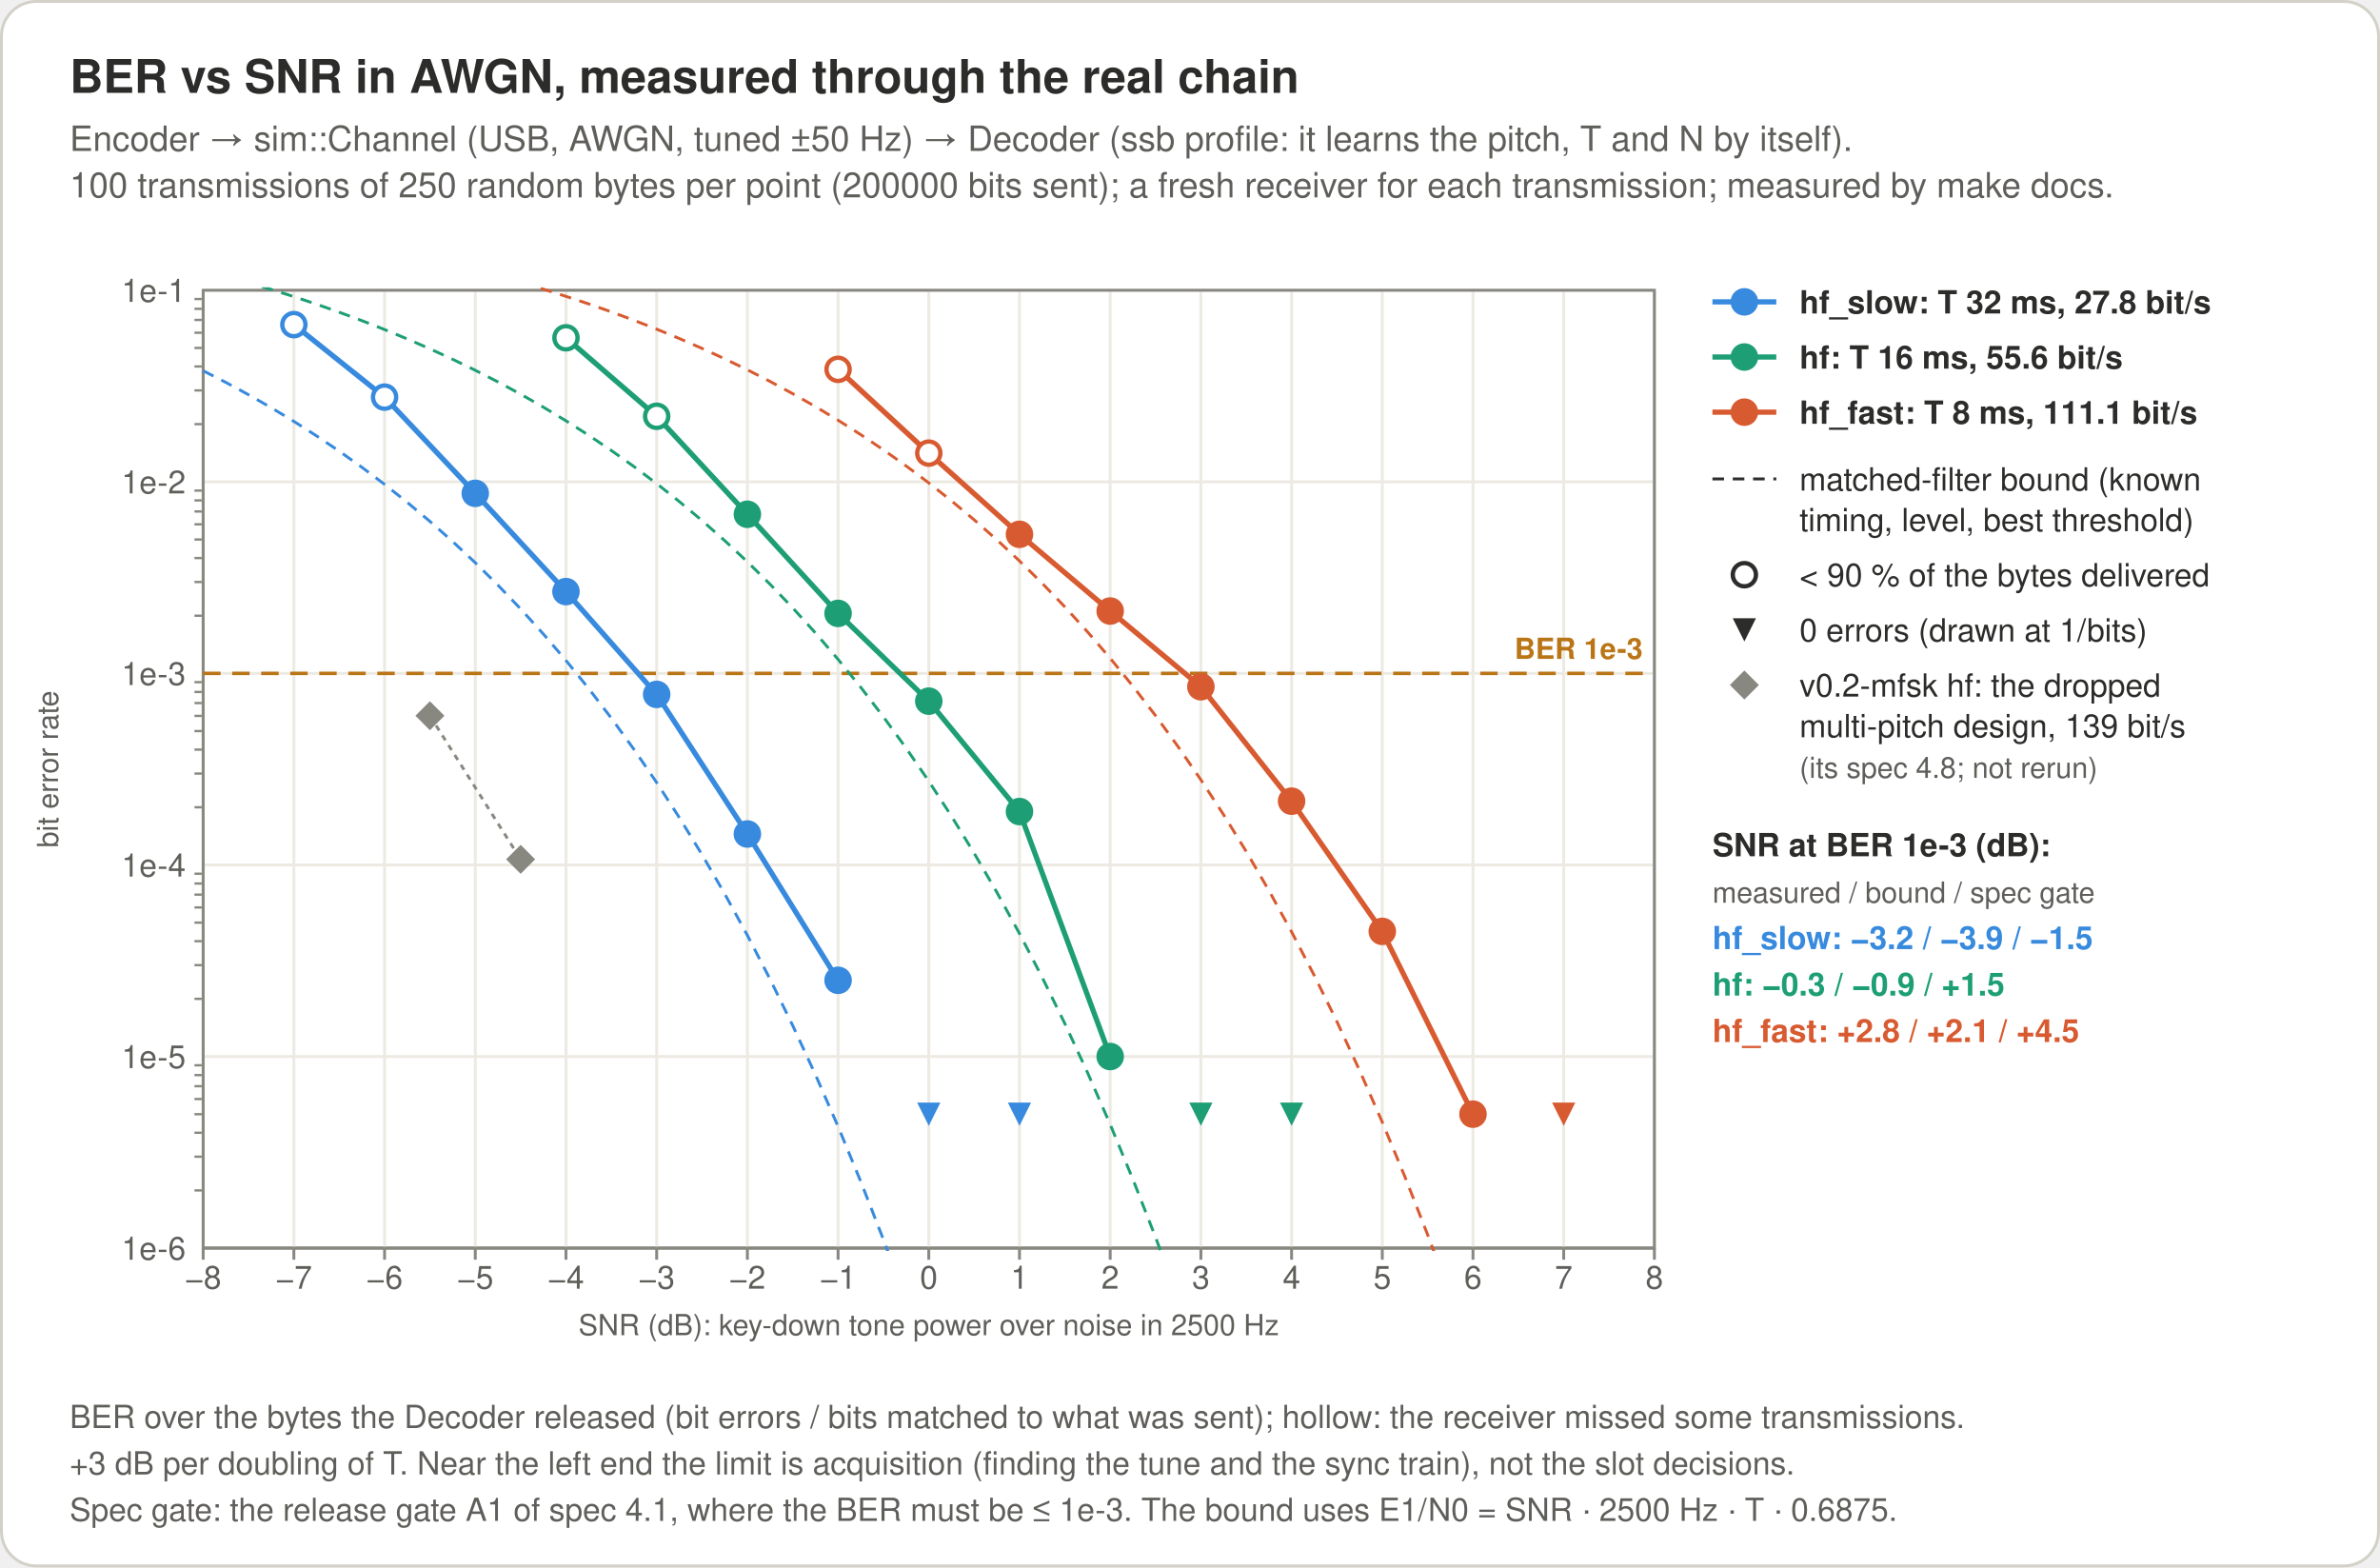
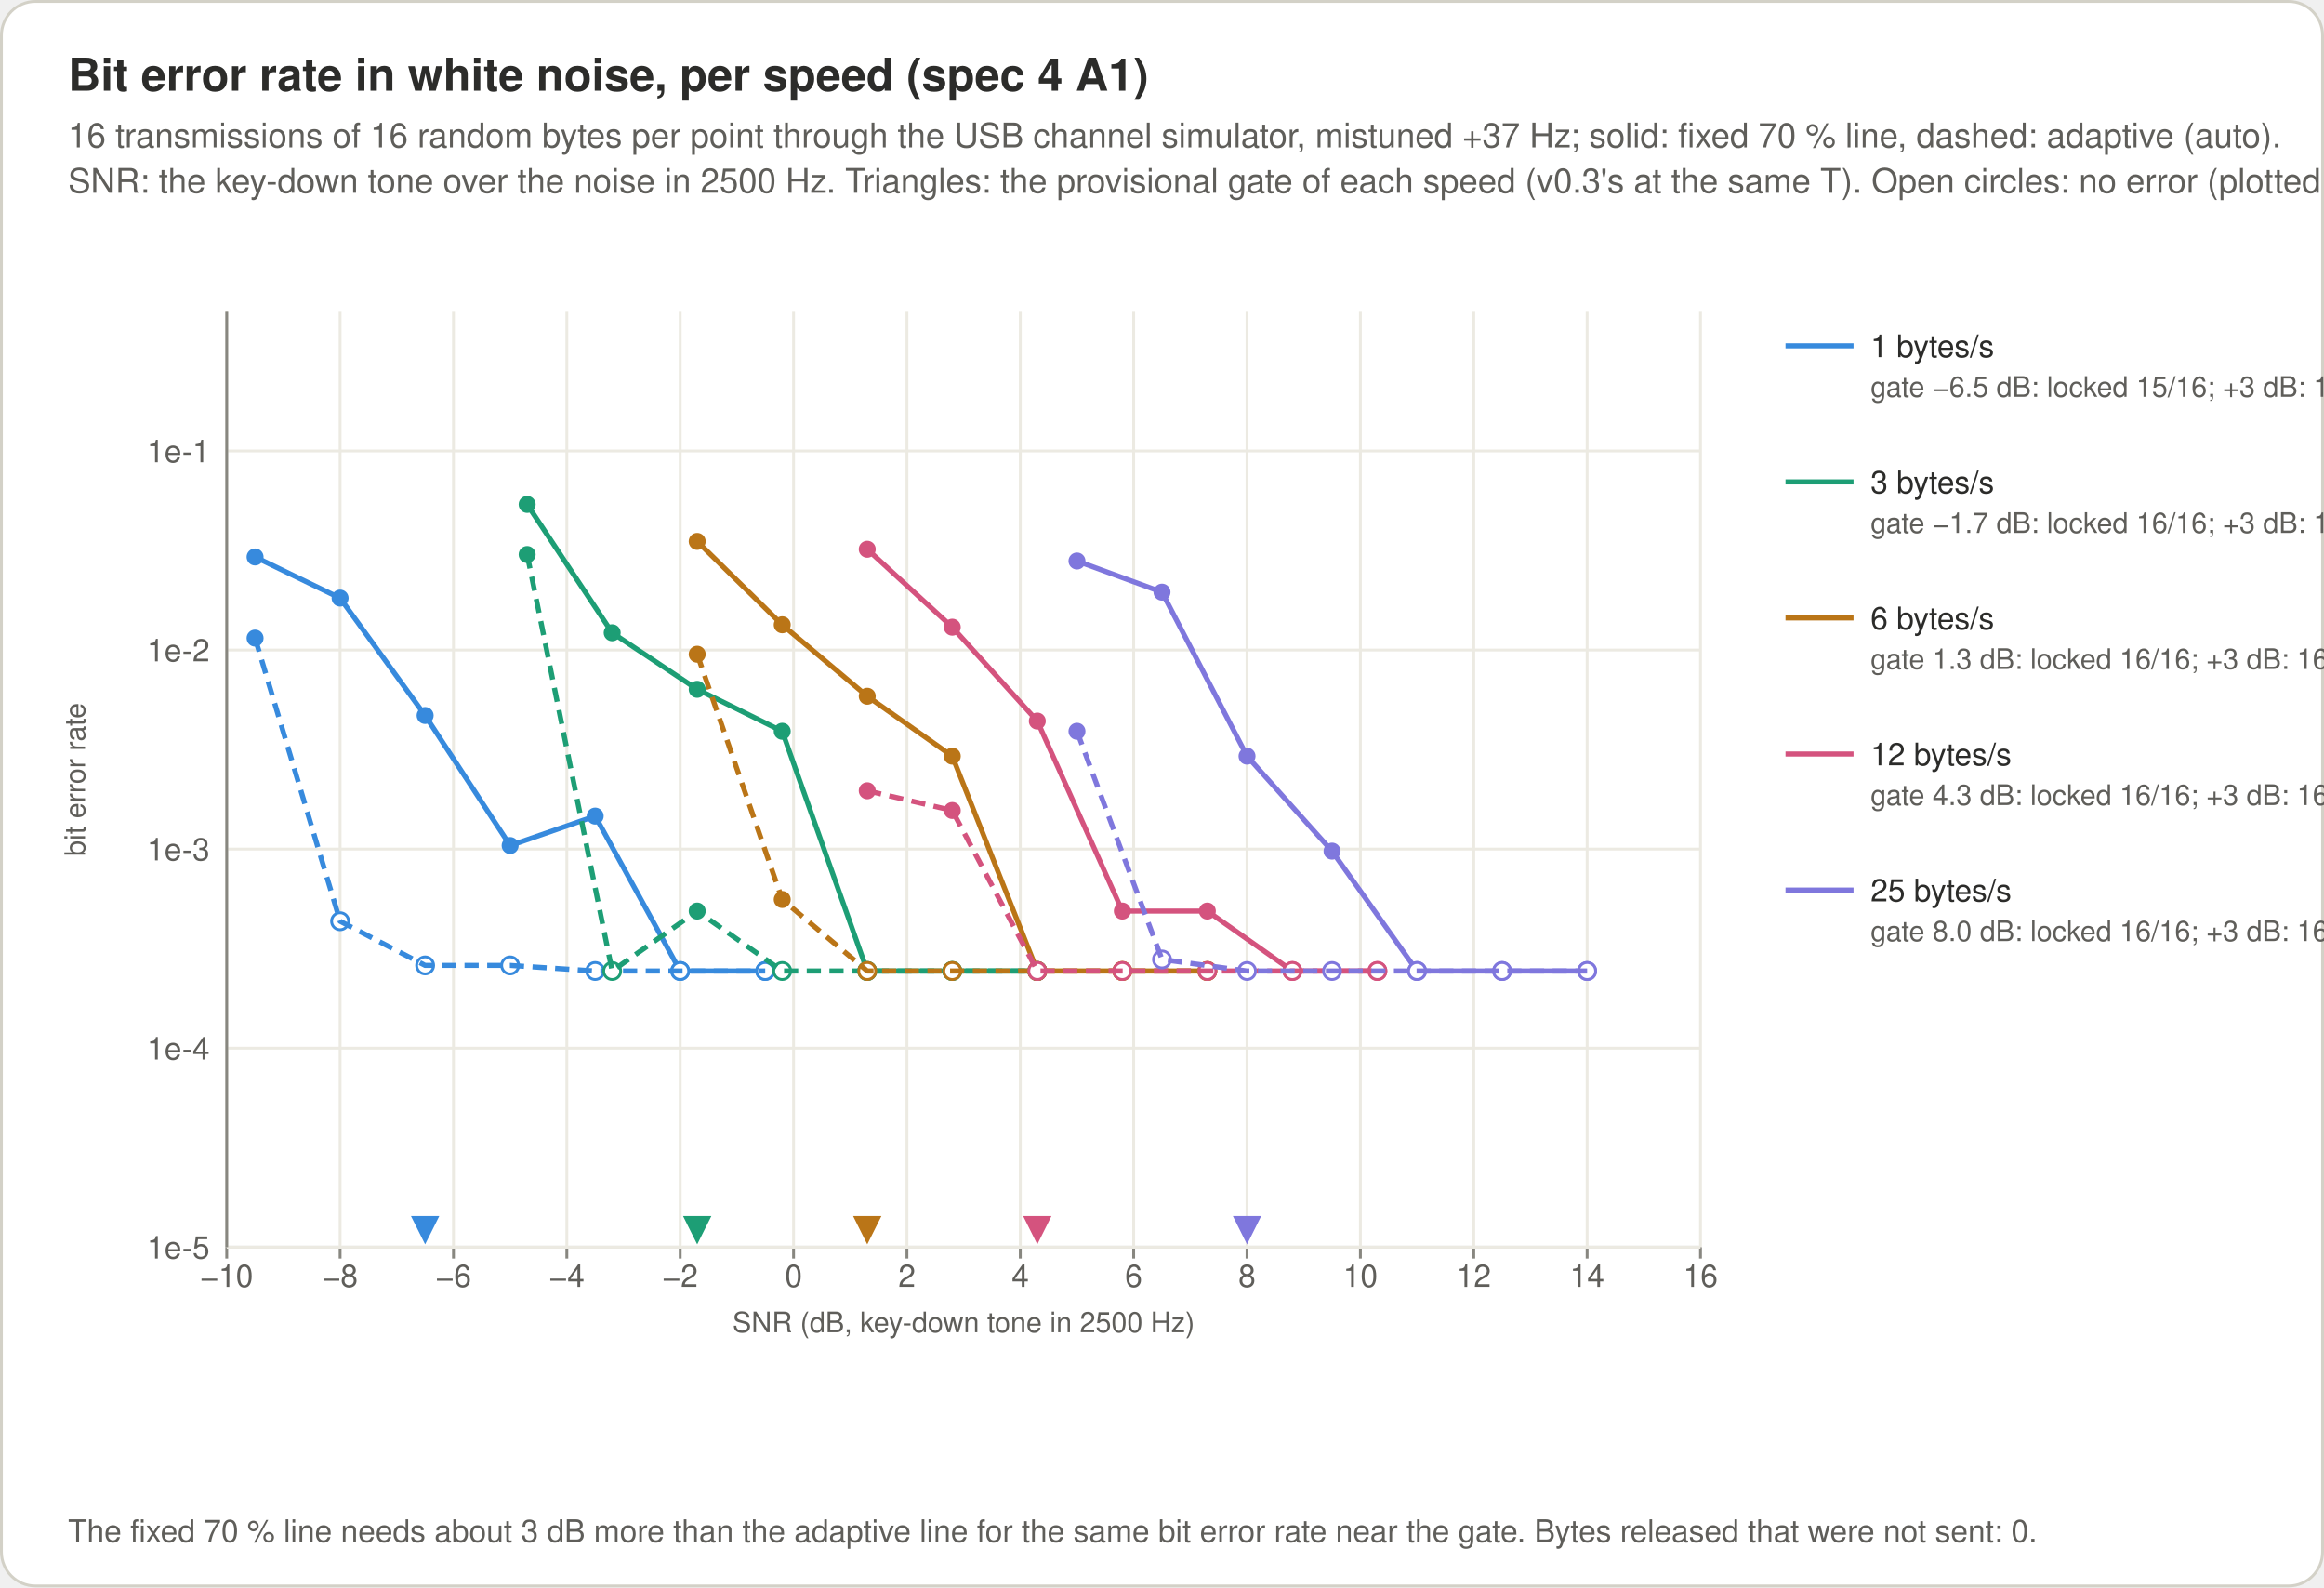
- <svg xmlns="http://www.w3.org/2000/svg" width="820" height="540" viewBox="0 0 820 540" font-family="-apple-system, 'Segoe UI', Helvetica, Arial, sans-serif" role="img">
-   <rect x="0.5" y="0.5" width="819" height="539" rx="12" fill="#FFFFFF" stroke="#D3D1C7" />
-   <text x="24" y="32" font-size="16" fill="#2C2C2A" font-weight="bold">BER vs SNR in AWGN, measured through the real chain</text>
-   <text x="24" y="52" font-size="12" fill="#5F5E5A">Encoder → sim::Channel (USB, AWGN, tuned ±50 Hz) → Decoder (ssb profile: it learns the pitch, T and N by itself).</text>
-   <text x="24" y="68" font-size="12" fill="#5F5E5A">100 transmissions of 250 random bytes per point (200000 bits sent); a fresh receiver for each transmission; measured by make docs.</text>
-   <line x1="70" y1="430" x2="570" y2="430" stroke="#ECEAE2" stroke-width="1" />
-   <text x="64" y="434" font-size="11" fill="#5F5E5A" text-anchor="end">1e-6</text>
-   <line x1="67" y1="410.13" x2="70" y2="410.13" stroke="#888780" stroke-width="0.8" />
-   <line x1="67" y1="398.51" x2="70" y2="398.51" stroke="#888780" stroke-width="0.8" />
-   <line x1="67" y1="390.26" x2="70" y2="390.26" stroke="#888780" stroke-width="0.8" />
-   <line x1="67" y1="383.87" x2="70" y2="383.87" stroke="#888780" stroke-width="0.8" />
-   <line x1="67" y1="378.64" x2="70" y2="378.64" stroke="#888780" stroke-width="0.8" />
-   <line x1="67" y1="374.22" x2="70" y2="374.22" stroke="#888780" stroke-width="0.8" />
-   <line x1="67" y1="370.4" x2="70" y2="370.4" stroke="#888780" stroke-width="0.8" />
-   <line x1="67" y1="367.02" x2="70" y2="367.02" stroke="#888780" stroke-width="0.8" />
-   <line x1="70" y1="364" x2="570" y2="364" stroke="#ECEAE2" stroke-width="1" />
-   <text x="64" y="368" font-size="11" fill="#5F5E5A" text-anchor="end">1e-5</text>
-   <line x1="67" y1="344.13" x2="70" y2="344.13" stroke="#888780" stroke-width="0.8" />
-   <line x1="67" y1="332.51" x2="70" y2="332.51" stroke="#888780" stroke-width="0.8" />
-   <line x1="67" y1="324.26" x2="70" y2="324.26" stroke="#888780" stroke-width="0.8" />
-   <line x1="67" y1="317.87" x2="70" y2="317.87" stroke="#888780" stroke-width="0.8" />
-   <line x1="67" y1="312.64" x2="70" y2="312.64" stroke="#888780" stroke-width="0.8" />
-   <line x1="67" y1="308.22" x2="70" y2="308.22" stroke="#888780" stroke-width="0.8" />
-   <line x1="67" y1="304.4" x2="70" y2="304.4" stroke="#888780" stroke-width="0.8" />
-   <line x1="67" y1="301.02" x2="70" y2="301.02" stroke="#888780" stroke-width="0.8" />
-   <line x1="70" y1="298" x2="570" y2="298" stroke="#ECEAE2" stroke-width="1" />
-   <text x="64" y="302" font-size="11" fill="#5F5E5A" text-anchor="end">1e-4</text>
-   <line x1="67" y1="278.13" x2="70" y2="278.13" stroke="#888780" stroke-width="0.8" />
-   <line x1="67" y1="266.51" x2="70" y2="266.51" stroke="#888780" stroke-width="0.8" />
-   <line x1="67" y1="258.26" x2="70" y2="258.26" stroke="#888780" stroke-width="0.8" />
-   <line x1="67" y1="251.87" x2="70" y2="251.87" stroke="#888780" stroke-width="0.8" />
-   <line x1="67" y1="246.64" x2="70" y2="246.64" stroke="#888780" stroke-width="0.8" />
-   <line x1="67" y1="242.22" x2="70" y2="242.22" stroke="#888780" stroke-width="0.8" />
-   <line x1="67" y1="238.4" x2="70" y2="238.4" stroke="#888780" stroke-width="0.8" />
-   <line x1="67" y1="235.02" x2="70" y2="235.02" stroke="#888780" stroke-width="0.8" />
-   <line x1="70" y1="232" x2="570" y2="232" stroke="#ECEAE2" stroke-width="1" />
-   <text x="64" y="236" font-size="11" fill="#5F5E5A" text-anchor="end">1e-3</text>
-   <line x1="67" y1="212.13" x2="70" y2="212.13" stroke="#888780" stroke-width="0.8" />
-   <line x1="67" y1="200.51" x2="70" y2="200.51" stroke="#888780" stroke-width="0.8" />
-   <line x1="67" y1="192.26" x2="70" y2="192.26" stroke="#888780" stroke-width="0.8" />
-   <line x1="67" y1="185.87" x2="70" y2="185.87" stroke="#888780" stroke-width="0.8" />
-   <line x1="67" y1="180.64" x2="70" y2="180.64" stroke="#888780" stroke-width="0.8" />
-   <line x1="67" y1="176.22" x2="70" y2="176.22" stroke="#888780" stroke-width="0.8" />
-   <line x1="67" y1="172.4" x2="70" y2="172.4" stroke="#888780" stroke-width="0.8" />
-   <line x1="67" y1="169.02" x2="70" y2="169.02" stroke="#888780" stroke-width="0.8" />
-   <line x1="70" y1="166" x2="570" y2="166" stroke="#ECEAE2" stroke-width="1" />
-   <text x="64" y="170" font-size="11" fill="#5F5E5A" text-anchor="end">1e-2</text>
-   <line x1="67" y1="146.13" x2="70" y2="146.13" stroke="#888780" stroke-width="0.8" />
-   <line x1="67" y1="134.51" x2="70" y2="134.51" stroke="#888780" stroke-width="0.8" />
-   <line x1="67" y1="126.26" x2="70" y2="126.26" stroke="#888780" stroke-width="0.8" />
-   <line x1="67" y1="119.87" x2="70" y2="119.87" stroke="#888780" stroke-width="0.8" />
-   <line x1="67" y1="114.64" x2="70" y2="114.64" stroke="#888780" stroke-width="0.8" />
-   <line x1="67" y1="110.22" x2="70" y2="110.22" stroke="#888780" stroke-width="0.8" />
-   <line x1="67" y1="106.4" x2="70" y2="106.4" stroke="#888780" stroke-width="0.8" />
-   <line x1="67" y1="103.02" x2="70" y2="103.02" stroke="#888780" stroke-width="0.8" />
-   <line x1="70" y1="100" x2="570" y2="100" stroke="#ECEAE2" stroke-width="1" />
-   <text x="64" y="104" font-size="11" fill="#5F5E5A" text-anchor="end">1e-1</text>
-   <line x1="70" y1="430" x2="570" y2="430" stroke="#888780" stroke-width="1" />
-   <line x1="70" y1="100" x2="70" y2="430" stroke="#ECEAE2" stroke-width="1" />
-   <line x1="70" y1="430" x2="70" y2="434" stroke="#888780" stroke-width="1" />
-   <text x="70" y="444" font-size="11" fill="#5F5E5A" text-anchor="middle">−8</text>
-   <line x1="101.25" y1="100" x2="101.25" y2="430" stroke="#ECEAE2" stroke-width="1" />
-   <line x1="101.25" y1="430" x2="101.25" y2="434" stroke="#888780" stroke-width="1" />
-   <text x="101.25" y="444" font-size="11" fill="#5F5E5A" text-anchor="middle">−7</text>
-   <line x1="132.5" y1="100" x2="132.5" y2="430" stroke="#ECEAE2" stroke-width="1" />
-   <line x1="132.5" y1="430" x2="132.5" y2="434" stroke="#888780" stroke-width="1" />
-   <text x="132.5" y="444" font-size="11" fill="#5F5E5A" text-anchor="middle">−6</text>
-   <line x1="163.75" y1="100" x2="163.75" y2="430" stroke="#ECEAE2" stroke-width="1" />
-   <line x1="163.75" y1="430" x2="163.75" y2="434" stroke="#888780" stroke-width="1" />
-   <text x="163.75" y="444" font-size="11" fill="#5F5E5A" text-anchor="middle">−5</text>
-   <line x1="195" y1="100" x2="195" y2="430" stroke="#ECEAE2" stroke-width="1" />
-   <line x1="195" y1="430" x2="195" y2="434" stroke="#888780" stroke-width="1" />
-   <text x="195" y="444" font-size="11" fill="#5F5E5A" text-anchor="middle">−4</text>
-   <line x1="226.25" y1="100" x2="226.25" y2="430" stroke="#ECEAE2" stroke-width="1" />
-   <line x1="226.25" y1="430" x2="226.25" y2="434" stroke="#888780" stroke-width="1" />
-   <text x="226.25" y="444" font-size="11" fill="#5F5E5A" text-anchor="middle">−3</text>
-   <line x1="257.5" y1="100" x2="257.5" y2="430" stroke="#ECEAE2" stroke-width="1" />
-   <line x1="257.5" y1="430" x2="257.5" y2="434" stroke="#888780" stroke-width="1" />
-   <text x="257.5" y="444" font-size="11" fill="#5F5E5A" text-anchor="middle">−2</text>
-   <line x1="288.75" y1="100" x2="288.75" y2="430" stroke="#ECEAE2" stroke-width="1" />
-   <line x1="288.75" y1="430" x2="288.75" y2="434" stroke="#888780" stroke-width="1" />
-   <text x="288.75" y="444" font-size="11" fill="#5F5E5A" text-anchor="middle">−1</text>
-   <line x1="320" y1="100" x2="320" y2="430" stroke="#ECEAE2" stroke-width="1" />
-   <line x1="320" y1="430" x2="320" y2="434" stroke="#888780" stroke-width="1" />
-   <text x="320" y="444" font-size="11" fill="#5F5E5A" text-anchor="middle">0</text>
-   <line x1="351.25" y1="100" x2="351.25" y2="430" stroke="#ECEAE2" stroke-width="1" />
-   <line x1="351.25" y1="430" x2="351.25" y2="434" stroke="#888780" stroke-width="1" />
-   <text x="351.25" y="444" font-size="11" fill="#5F5E5A" text-anchor="middle">1</text>
-   <line x1="382.5" y1="100" x2="382.5" y2="430" stroke="#ECEAE2" stroke-width="1" />
-   <line x1="382.5" y1="430" x2="382.5" y2="434" stroke="#888780" stroke-width="1" />
-   <text x="382.5" y="444" font-size="11" fill="#5F5E5A" text-anchor="middle">2</text>
-   <line x1="413.75" y1="100" x2="413.75" y2="430" stroke="#ECEAE2" stroke-width="1" />
-   <line x1="413.75" y1="430" x2="413.75" y2="434" stroke="#888780" stroke-width="1" />
-   <text x="413.75" y="444" font-size="11" fill="#5F5E5A" text-anchor="middle">3</text>
-   <line x1="445" y1="100" x2="445" y2="430" stroke="#ECEAE2" stroke-width="1" />
-   <line x1="445" y1="430" x2="445" y2="434" stroke="#888780" stroke-width="1" />
-   <text x="445" y="444" font-size="11" fill="#5F5E5A" text-anchor="middle">4</text>
-   <line x1="476.25" y1="100" x2="476.25" y2="430" stroke="#ECEAE2" stroke-width="1" />
-   <line x1="476.25" y1="430" x2="476.25" y2="434" stroke="#888780" stroke-width="1" />
-   <text x="476.25" y="444" font-size="11" fill="#5F5E5A" text-anchor="middle">5</text>
-   <line x1="507.5" y1="100" x2="507.5" y2="430" stroke="#ECEAE2" stroke-width="1" />
-   <line x1="507.5" y1="430" x2="507.5" y2="434" stroke="#888780" stroke-width="1" />
-   <text x="507.5" y="444" font-size="11" fill="#5F5E5A" text-anchor="middle">6</text>
-   <line x1="538.75" y1="100" x2="538.75" y2="430" stroke="#ECEAE2" stroke-width="1" />
-   <line x1="538.75" y1="430" x2="538.75" y2="434" stroke="#888780" stroke-width="1" />
-   <text x="538.75" y="444" font-size="11" fill="#5F5E5A" text-anchor="middle">7</text>
-   <line x1="570" y1="100" x2="570" y2="430" stroke="#ECEAE2" stroke-width="1" />
-   <line x1="570" y1="430" x2="570" y2="434" stroke="#888780" stroke-width="1" />
-   <text x="570" y="444" font-size="11" fill="#5F5E5A" text-anchor="middle">8</text>
-   <rect x="70" y="100" width="500" height="330" fill="none" stroke="#888780" stroke-width="1" />
-   <line x1="70" y1="232" x2="570" y2="232" stroke="#BA7517" stroke-width="1.2" stroke-dasharray="6 4" />
-   <text x="566" y="227" font-size="10" fill="#BA7517" text-anchor="end" font-weight="bold">BER 1e-3</text>
-   <text x="320" y="460" font-size="10" fill="#5F5E5A" text-anchor="middle">SNR (dB): key-down tone power over noise in 2500 Hz</text>
-   <text x="20" y="265" font-size="10" fill="#5F5E5A" text-anchor="middle" transform="rotate(-90 20 265)">bit error rate</text>
-   <clipPath id="clip1">
-     <rect x="70" y="99" width="500" height="332" />
-   </clipPath>
-   <g clip-path="url(#clip1)">
-     <polyline fill="none" stroke="#378ADD" stroke-width="1" stroke-linejoin="round" stroke-dasharray="4 3" points="70,127.74 77.81,131.75 85.62,135.99 93.44,140.46 101.25,145.18 109.06,150.17 116.88,155.44 124.69,161 132.5,166.87 140.31,173.08 148.12,179.63 155.94,186.56 163.75,193.87 171.56,201.61 179.38,209.78 187.19,218.42 195,227.55 202.81,237.21 210.62,247.42 218.44,258.21 226.25,269.62 234.06,281.7 241.88,294.46 249.69,307.96 257.5,322.24 265.31,337.35 273.12,353.33 280.94,370.24 288.75,388.13 296.56,407.06 304.38,427.09 312.19,448.29" />
-     <polyline fill="none" stroke="#1D9E75" stroke-width="1" stroke-linejoin="round" stroke-dasharray="4 3" points="70,93.02 77.81,95.14 85.62,97.37 93.44,99.72 101.25,102.2 109.06,104.81 116.88,107.57 124.69,110.47 132.5,113.54 140.31,116.77 148.12,120.18 155.94,123.78 163.75,127.57 171.56,131.58 179.38,135.81 187.19,140.27 195,144.98 202.81,149.96 210.62,155.21 218.44,160.76 226.25,166.62 234.06,172.81 241.88,179.35 249.69,186.26 257.5,193.56 265.31,201.28 273.12,209.44 280.94,218.06 288.75,227.17 296.56,236.8 304.38,246.99 312.19,257.75 320,269.14 327.81,281.18 335.62,293.92 343.44,307.39 351.25,321.64 359.06,336.71 366.88,352.66 374.69,369.53 382.5,387.38 390.31,406.26 398.12,426.24 405.94,447.39" />
-     <polyline fill="none" stroke="#D85A30" stroke-width="1" stroke-linejoin="round" stroke-dasharray="4 3" points="70,74.57 77.81,75.7 85.62,76.9 93.44,78.15 101.25,79.48 109.06,80.87 116.88,82.34 124.69,83.88 132.5,85.51 140.31,87.22 148.12,89.03 155.94,90.93 163.75,92.94 171.56,95.05 179.38,97.28 187.19,99.62 195,102.1 202.81,104.7 210.62,107.45 218.44,110.35 226.25,113.41 234.06,116.63 241.88,120.04 249.69,123.63 257.5,127.41 265.31,131.41 273.12,135.63 280.94,140.08 288.75,144.78 296.56,149.75 304.38,154.99 312.19,160.53 320,166.37 327.81,172.55 335.62,179.08 343.44,185.97 351.25,193.26 359.06,200.95 366.88,209.09 374.69,217.69 382.5,226.78 390.31,236.39 398.12,246.55 405.94,257.3 413.75,268.66 421.56,280.67 429.38,293.38 437.19,306.82 445,321.04 452.81,336.08 460.62,351.98 468.44,368.81 476.25,386.62 484.06,405.46 491.88,425.4 499.69,446.49" />
-     <polyline fill="none" stroke="#888780" stroke-width="1" stroke-linejoin="round" stroke-dasharray="2 2" points="148.12,246.59 179.38,296.06" />
-   </g>
-   <polygon fill="#888780" points="148.12,241.59 153.12,246.59 148.12,251.59 143.12,246.59" />
-   <polygon fill="#888780" points="179.38,291.06 184.38,296.06 179.38,301.06 174.38,296.06" />
-   <polyline fill="none" stroke="#378ADD" stroke-width="1.8" stroke-linejoin="round" points="101.25,111.84 132.5,136.82 163.75,169.97 195,203.82 226.25,239.24 257.5,287.33 288.75,337.74" />
-   <circle cx="101.25" cy="111.84" r="4" fill="#FFFFFF" stroke="#378ADD" stroke-width="1.5" />
-   <circle cx="132.5" cy="136.82" r="4" fill="#FFFFFF" stroke="#378ADD" stroke-width="1.5" />
-   <circle cx="163.75" cy="169.97" r="4" fill="#378ADD" stroke="#378ADD" stroke-width="1.5" />
-   <circle cx="195" cy="203.82" r="4" fill="#378ADD" stroke="#378ADD" stroke-width="1.5" />
-   <circle cx="226.25" cy="239.24" r="4" fill="#378ADD" stroke="#378ADD" stroke-width="1.5" />
-   <circle cx="257.5" cy="287.33" r="4" fill="#378ADD" stroke="#378ADD" stroke-width="1.5" />
-   <circle cx="288.75" cy="337.74" r="4" fill="#378ADD" stroke="#378ADD" stroke-width="1.5" />
-   <polygon fill="#378ADD" points="316,379.87 324,379.87 320,387.87" />
-   <polygon fill="#378ADD" points="347.25,379.87 355.25,379.87 351.25,387.87" />
-   <polyline fill="none" stroke="#1D9E75" stroke-width="1.8" stroke-linejoin="round" points="195,116.38 226.25,143.42 257.5,177.18 288.75,211.33 320,241.57 351.25,279.6 382.5,364" />
-   <circle cx="195" cy="116.38" r="4" fill="#FFFFFF" stroke="#1D9E75" stroke-width="1.5" />
-   <circle cx="226.25" cy="143.42" r="4" fill="#FFFFFF" stroke="#1D9E75" stroke-width="1.5" />
-   <circle cx="257.5" cy="177.18" r="4" fill="#1D9E75" stroke="#1D9E75" stroke-width="1.5" />
-   <circle cx="288.75" cy="211.33" r="4" fill="#1D9E75" stroke="#1D9E75" stroke-width="1.5" />
-   <circle cx="320" cy="241.57" r="4" fill="#1D9E75" stroke="#1D9E75" stroke-width="1.5" />
-   <circle cx="351.25" cy="279.6" r="4" fill="#1D9E75" stroke="#1D9E75" stroke-width="1.5" />
-   <circle cx="382.5" cy="364" r="4" fill="#1D9E75" stroke="#1D9E75" stroke-width="1.5" />
-   <polygon fill="#1D9E75" points="409.75,379.87 417.75,379.87 413.75,387.87" />
-   <polygon fill="#1D9E75" points="441,379.87 449,379.87 445,387.87" />
-   <polyline fill="none" stroke="#D85A30" stroke-width="1.8" stroke-linejoin="round" points="288.75,127.25 320,156.11 351.25,184.09 382.5,210.52 413.75,236.6 445,276.03 476.25,320.89 507.5,383.86" />
-   <circle cx="288.75" cy="127.25" r="4" fill="#FFFFFF" stroke="#D85A30" stroke-width="1.5" />
-   <circle cx="320" cy="156.11" r="4" fill="#FFFFFF" stroke="#D85A30" stroke-width="1.5" />
-   <circle cx="351.25" cy="184.09" r="4" fill="#D85A30" stroke="#D85A30" stroke-width="1.5" />
-   <circle cx="382.5" cy="210.52" r="4" fill="#D85A30" stroke="#D85A30" stroke-width="1.5" />
-   <circle cx="413.75" cy="236.6" r="4" fill="#D85A30" stroke="#D85A30" stroke-width="1.5" />
-   <circle cx="445" cy="276.03" r="4" fill="#D85A30" stroke="#D85A30" stroke-width="1.5" />
-   <circle cx="476.25" cy="320.89" r="4" fill="#D85A30" stroke="#D85A30" stroke-width="1.5" />
-   <circle cx="507.5" cy="383.86" r="4" fill="#D85A30" stroke="#D85A30" stroke-width="1.5" />
-   <polygon fill="#D85A30" points="534.75,379.87 542.75,379.87 538.75,387.87" />
-   <line x1="590" y1="104" x2="612" y2="104" stroke="#378ADD" stroke-width="1.8" />
-   <circle cx="601" cy="104" r="4" fill="#378ADD" stroke="#378ADD" stroke-width="1.5" />
-   <text x="620" y="108" font-size="11" fill="#2C2C2A" font-weight="bold">hf_slow: T 32 ms, 27.8 bit/s</text>
-   <line x1="590" y1="123" x2="612" y2="123" stroke="#1D9E75" stroke-width="1.8" />
-   <circle cx="601" cy="123" r="4" fill="#1D9E75" stroke="#1D9E75" stroke-width="1.5" />
-   <text x="620" y="127" font-size="11" fill="#2C2C2A" font-weight="bold">hf: T 16 ms, 55.6 bit/s</text>
-   <line x1="590" y1="142" x2="612" y2="142" stroke="#D85A30" stroke-width="1.8" />
-   <circle cx="601" cy="142" r="4" fill="#D85A30" stroke="#D85A30" stroke-width="1.5" />
-   <text x="620" y="146" font-size="11" fill="#2C2C2A" font-weight="bold">hf_fast: T 8 ms, 111.1 bit/s</text>
-   <line x1="590" y1="165" x2="612" y2="165" stroke="#2C2C2A" stroke-width="1" stroke-dasharray="4 3" />
-   <text x="620" y="169" font-size="11" fill="#2C2C2A">matched-filter bound (known</text>
-   <text x="620" y="183" font-size="11" fill="#2C2C2A">timing, level, best threshold)</text>
-   <circle cx="601" cy="198" r="4" fill="#FFFFFF" stroke="#2C2C2A" stroke-width="1.5" />
-   <text x="620" y="202" font-size="11" fill="#2C2C2A">&lt; 90 % of the bytes delivered</text>
-   <polygon fill="#2C2C2A" points="597,213 605,213 601,221" />
-   <text x="620" y="221" font-size="11" fill="#2C2C2A">0 errors (drawn at 1/bits)</text>
-   <polygon fill="#888780" points="601,231 606,236 601,241 596,236" />
-   <text x="620" y="240" font-size="11" fill="#2C2C2A">v0.2-mfsk hf: the dropped</text>
-   <text x="620" y="254" font-size="11" fill="#2C2C2A">multi-pitch design, 139 bit/s</text>
-   <text x="620" y="268" font-size="10" fill="#5F5E5A">(its spec 4.8; not rerun)</text>
-   <text x="590" y="295" font-size="11" fill="#2C2C2A" font-weight="bold">SNR at BER 1e-3 (dB):</text>
-   <text x="590" y="311" font-size="10" fill="#5F5E5A">measured / bound / spec gate</text>
-   <text x="590" y="327" font-size="11" fill="#378ADD" font-weight="bold">hf_slow: −3.2 / −3.9 / −1.5</text>
-   <text x="590" y="343" font-size="11" fill="#1D9E75" font-weight="bold">hf: −0.3 / −0.9 / +1.5</text>
-   <text x="590" y="359" font-size="11" fill="#D85A30" font-weight="bold">hf_fast: +2.8 / +2.1 / +4.5</text>
-   <text x="24" y="492" font-size="11" fill="#5F5E5A">BER over the bytes the Decoder released (bit errors / bits matched to what was sent); hollow: the receiver missed some transmissions.</text>
-   <text x="24" y="508" font-size="11" fill="#5F5E5A">+3 dB per doubling of T. Near the left end the limit is acquisition (finding the tune and the sync train), not the slot decisions.</text>
-   <text x="24" y="524" font-size="11" fill="#5F5E5A">Spec gate: the release gate A1 of spec 4.1, where the BER must be ≤ 1e-3. The bound uses E1/N0 = SNR · 2500 Hz · T · 0.6875.</text>
+ <svg xmlns="http://www.w3.org/2000/svg" width="820" height="560" viewBox="0 0 820 560" font-family="-apple-system, 'Segoe UI', Helvetica, Arial, sans-serif" role="img">
+   <rect x="0.5" y="0.5" width="819" height="559" rx="12" fill="#FFFFFF" stroke="#D3D1C7" />
+   <text x="24" y="32" font-size="16" fill="#2C2C2A" font-weight="bold">Bit error rate in white noise, per speed (spec 4 A1)</text>
+   <text x="24" y="52" font-size="12" fill="#5F5E5A">16 transmissions of 16 random bytes per point through the USB channel simulator, mistuned +37 Hz; solid: fixed 70 % line, dashed: adaptive (auto).</text>
+   <text x="24" y="68" font-size="12" fill="#5F5E5A">SNR: the key-down tone over the noise in 2500 Hz. Triangles: the provisional gate of each speed (v0.3's at the same T). Open circles: no error (plotted at 1 / 2n).</text>
+   <line x1="80" y1="440" x2="600" y2="440" stroke="#888780" stroke-width="1" />
+   <line x1="80" y1="110" x2="80" y2="440" stroke="#ECEAE2" stroke-width="1" />
+   <line x1="80" y1="440" x2="80" y2="444" stroke="#888780" stroke-width="1" />
+   <text x="80" y="454" font-size="11" fill="#5F5E5A" text-anchor="middle">−10</text>
+   <line x1="120" y1="110" x2="120" y2="440" stroke="#ECEAE2" stroke-width="1" />
+   <line x1="120" y1="440" x2="120" y2="444" stroke="#888780" stroke-width="1" />
+   <text x="120" y="454" font-size="11" fill="#5F5E5A" text-anchor="middle">−8</text>
+   <line x1="160" y1="110" x2="160" y2="440" stroke="#ECEAE2" stroke-width="1" />
+   <line x1="160" y1="440" x2="160" y2="444" stroke="#888780" stroke-width="1" />
+   <text x="160" y="454" font-size="11" fill="#5F5E5A" text-anchor="middle">−6</text>
+   <line x1="200" y1="110" x2="200" y2="440" stroke="#ECEAE2" stroke-width="1" />
+   <line x1="200" y1="440" x2="200" y2="444" stroke="#888780" stroke-width="1" />
+   <text x="200" y="454" font-size="11" fill="#5F5E5A" text-anchor="middle">−4</text>
+   <line x1="240" y1="110" x2="240" y2="440" stroke="#ECEAE2" stroke-width="1" />
+   <line x1="240" y1="440" x2="240" y2="444" stroke="#888780" stroke-width="1" />
+   <text x="240" y="454" font-size="11" fill="#5F5E5A" text-anchor="middle">−2</text>
+   <line x1="280" y1="110" x2="280" y2="440" stroke="#ECEAE2" stroke-width="1" />
+   <line x1="280" y1="440" x2="280" y2="444" stroke="#888780" stroke-width="1" />
+   <text x="280" y="454" font-size="11" fill="#5F5E5A" text-anchor="middle">0</text>
+   <line x1="320" y1="110" x2="320" y2="440" stroke="#ECEAE2" stroke-width="1" />
+   <line x1="320" y1="440" x2="320" y2="444" stroke="#888780" stroke-width="1" />
+   <text x="320" y="454" font-size="11" fill="#5F5E5A" text-anchor="middle">2</text>
+   <line x1="360" y1="110" x2="360" y2="440" stroke="#ECEAE2" stroke-width="1" />
+   <line x1="360" y1="440" x2="360" y2="444" stroke="#888780" stroke-width="1" />
+   <text x="360" y="454" font-size="11" fill="#5F5E5A" text-anchor="middle">4</text>
+   <line x1="400" y1="110" x2="400" y2="440" stroke="#ECEAE2" stroke-width="1" />
+   <line x1="400" y1="440" x2="400" y2="444" stroke="#888780" stroke-width="1" />
+   <text x="400" y="454" font-size="11" fill="#5F5E5A" text-anchor="middle">6</text>
+   <line x1="440" y1="110" x2="440" y2="440" stroke="#ECEAE2" stroke-width="1" />
+   <line x1="440" y1="440" x2="440" y2="444" stroke="#888780" stroke-width="1" />
+   <text x="440" y="454" font-size="11" fill="#5F5E5A" text-anchor="middle">8</text>
+   <line x1="480" y1="110" x2="480" y2="440" stroke="#ECEAE2" stroke-width="1" />
+   <line x1="480" y1="440" x2="480" y2="444" stroke="#888780" stroke-width="1" />
+   <text x="480" y="454" font-size="11" fill="#5F5E5A" text-anchor="middle">10</text>
+   <line x1="520" y1="110" x2="520" y2="440" stroke="#ECEAE2" stroke-width="1" />
+   <line x1="520" y1="440" x2="520" y2="444" stroke="#888780" stroke-width="1" />
+   <text x="520" y="454" font-size="11" fill="#5F5E5A" text-anchor="middle">12</text>
+   <line x1="560" y1="110" x2="560" y2="440" stroke="#ECEAE2" stroke-width="1" />
+   <line x1="560" y1="440" x2="560" y2="444" stroke="#888780" stroke-width="1" />
+   <text x="560" y="454" font-size="11" fill="#5F5E5A" text-anchor="middle">14</text>
+   <line x1="600" y1="110" x2="600" y2="440" stroke="#ECEAE2" stroke-width="1" />
+   <line x1="600" y1="440" x2="600" y2="444" stroke="#888780" stroke-width="1" />
+   <text x="600" y="454" font-size="11" fill="#5F5E5A" text-anchor="middle">16</text>
+   <line x1="80" y1="440" x2="600" y2="440" stroke="#ECEAE2" stroke-width="1" />
+   <text x="74" y="444" font-size="11" fill="#5F5E5A" text-anchor="end">1e-5</text>
+   <line x1="80" y1="369.77" x2="600" y2="369.77" stroke="#ECEAE2" stroke-width="1" />
+   <text x="74" y="373.77" font-size="11" fill="#5F5E5A" text-anchor="end">1e-4</text>
+   <line x1="80" y1="299.54" x2="600" y2="299.54" stroke="#ECEAE2" stroke-width="1" />
+   <text x="74" y="303.54" font-size="11" fill="#5F5E5A" text-anchor="end">1e-3</text>
+   <line x1="80" y1="229.32" x2="600" y2="229.32" stroke="#ECEAE2" stroke-width="1" />
+   <text x="74" y="233.32" font-size="11" fill="#5F5E5A" text-anchor="end">1e-2</text>
+   <line x1="80" y1="159.09" x2="600" y2="159.09" stroke="#ECEAE2" stroke-width="1" />
+   <text x="74" y="163.09" font-size="11" fill="#5F5E5A" text-anchor="end">1e-1</text>
+   <line x1="80" y1="110" x2="80" y2="440" stroke="#888780" stroke-width="1" />
+   <text x="340" y="470" font-size="10" fill="#5F5E5A" text-anchor="middle">SNR (dB, key-down tone in 2500 Hz)</text>
+   <text x="30" y="275" font-size="10" fill="#5F5E5A" text-anchor="middle" transform="rotate(-90 30 275)">bit error rate</text>
+   <polygon fill="#378ADD" points="145,429 155,429 150,439" />
+   <circle cx="90" cy="196.49" r="3" fill="#378ADD" />
+   <circle cx="120" cy="211" r="3" fill="#378ADD" />
+   <circle cx="150" cy="252.42" r="3" fill="#378ADD" />
+   <circle cx="180" cy="298.3" r="3" fill="#378ADD" />
+   <circle cx="210" cy="287.9" r="3" fill="#378ADD" />
+   <circle cx="240" cy="342.55" r="3" fill="#FFFFFF" stroke="#378ADD" stroke-width="1" />
+   <circle cx="270" cy="342.55" r="3" fill="#FFFFFF" stroke="#378ADD" stroke-width="1" />
+   <polyline fill="none" stroke="#378ADD" stroke-width="1.8" stroke-linejoin="round" points="90,196.49 120,211 150,252.42 180,298.3 210,287.9 240,342.55 270,342.55" />
+   <circle cx="90" cy="225.11" r="3" fill="#378ADD" />
+   <circle cx="120" cy="325" r="3" fill="#FFFFFF" stroke="#378ADD" stroke-width="1" />
+   <circle cx="150" cy="340.58" r="3" fill="#FFFFFF" stroke="#378ADD" stroke-width="1" />
+   <circle cx="180" cy="340.58" r="3" fill="#FFFFFF" stroke="#378ADD" stroke-width="1" />
+   <circle cx="210" cy="342.55" r="3" fill="#FFFFFF" stroke="#378ADD" stroke-width="1" />
+   <circle cx="240" cy="342.55" r="3" fill="#FFFFFF" stroke="#378ADD" stroke-width="1" />
+   <circle cx="270" cy="342.55" r="3" fill="#FFFFFF" stroke="#378ADD" stroke-width="1" />
+   <polyline fill="none" stroke="#378ADD" stroke-width="1.8" stroke-linejoin="round" stroke-dasharray="5 3" points="90,225.11 120,325 150,340.58 180,340.58 210,342.55 240,342.55 270,342.55" />
+   <line x1="630" y1="122" x2="654" y2="122" stroke="#378ADD" stroke-width="1.8" />
+   <text x="660" y="126" font-size="11" fill="#2C2C2A">1 bytes/s</text>
+   <text x="660" y="140" font-size="10" fill="#5F5E5A">gate −6.5 dB: locked 15/16; +3 dB: 16/16</text>
+   <polygon fill="#1D9E75" points="241,429 251,429 246,439" />
+   <circle cx="186" cy="177.95" r="3" fill="#1D9E75" />
+   <circle cx="216" cy="223.23" r="3" fill="#1D9E75" />
+   <circle cx="246" cy="243.18" r="3" fill="#1D9E75" />
+   <circle cx="276" cy="257.99" r="3" fill="#1D9E75" />
+   <circle cx="306" cy="342.55" r="3" fill="#FFFFFF" stroke="#1D9E75" stroke-width="1" />
+   <circle cx="336" cy="342.55" r="3" fill="#FFFFFF" stroke="#1D9E75" stroke-width="1" />
+   <circle cx="366" cy="342.55" r="3" fill="#FFFFFF" stroke="#1D9E75" stroke-width="1" />
+   <polyline fill="none" stroke="#1D9E75" stroke-width="1.8" stroke-linejoin="round" points="186,177.95 216,223.23 246,243.18 276,257.99 306,342.55 336,342.55 366,342.55" />
+   <circle cx="186" cy="195.63" r="3" fill="#1D9E75" />
+   <circle cx="216" cy="342.55" r="3" fill="#FFFFFF" stroke="#1D9E75" stroke-width="1" />
+   <circle cx="246" cy="321.41" r="3" fill="#1D9E75" />
+   <circle cx="276" cy="342.55" r="3" fill="#FFFFFF" stroke="#1D9E75" stroke-width="1" />
+   <circle cx="306" cy="342.55" r="3" fill="#FFFFFF" stroke="#1D9E75" stroke-width="1" />
+   <circle cx="336" cy="342.55" r="3" fill="#FFFFFF" stroke="#1D9E75" stroke-width="1" />
+   <circle cx="366" cy="342.55" r="3" fill="#FFFFFF" stroke="#1D9E75" stroke-width="1" />
+   <polyline fill="none" stroke="#1D9E75" stroke-width="1.8" stroke-linejoin="round" stroke-dasharray="5 3" points="186,195.63 216,342.55 246,321.41 276,342.55 306,342.55 336,342.55 366,342.55" />
+   <line x1="630" y1="170" x2="654" y2="170" stroke="#1D9E75" stroke-width="1.8" />
+   <text x="660" y="174" font-size="11" fill="#2C2C2A">3 bytes/s</text>
+   <text x="660" y="188" font-size="10" fill="#5F5E5A">gate −1.7 dB: locked 16/16; +3 dB: 16/16</text>
+   <polygon fill="#BA7517" points="301,429 311,429 306,439" />
+   <circle cx="246" cy="191" r="3" fill="#BA7517" />
+   <circle cx="276" cy="220.41" r="3" fill="#BA7517" />
+   <circle cx="306" cy="245.62" r="3" fill="#BA7517" />
+   <circle cx="336" cy="266.76" r="3" fill="#BA7517" />
+   <circle cx="366" cy="342.55" r="3" fill="#FFFFFF" stroke="#BA7517" stroke-width="1" />
+   <circle cx="396" cy="342.55" r="3" fill="#FFFFFF" stroke="#BA7517" stroke-width="1" />
+   <circle cx="426" cy="342.55" r="3" fill="#FFFFFF" stroke="#BA7517" stroke-width="1" />
+   <polyline fill="none" stroke="#BA7517" stroke-width="1.8" stroke-linejoin="round" points="246,191 276,220.41 306,245.62 336,266.76 366,342.55 396,342.55 426,342.55" />
+   <circle cx="246" cy="230.8" r="3" fill="#BA7517" />
+   <circle cx="276" cy="317.34" r="3" fill="#BA7517" />
+   <circle cx="306" cy="342.55" r="3" fill="#FFFFFF" stroke="#BA7517" stroke-width="1" />
+   <circle cx="336" cy="342.55" r="3" fill="#FFFFFF" stroke="#BA7517" stroke-width="1" />
+   <circle cx="366" cy="342.55" r="3" fill="#FFFFFF" stroke="#BA7517" stroke-width="1" />
+   <circle cx="396" cy="342.55" r="3" fill="#FFFFFF" stroke="#BA7517" stroke-width="1" />
+   <circle cx="426" cy="342.55" r="3" fill="#FFFFFF" stroke="#BA7517" stroke-width="1" />
+   <polyline fill="none" stroke="#BA7517" stroke-width="1.8" stroke-linejoin="round" stroke-dasharray="5 3" points="246,230.8 276,317.34 306,342.55 336,342.55 366,342.55 396,342.55 426,342.55" />
+   <line x1="630" y1="218" x2="654" y2="218" stroke="#BA7517" stroke-width="1.8" />
+   <text x="660" y="222" font-size="11" fill="#2C2C2A">6 bytes/s</text>
+   <text x="660" y="236" font-size="10" fill="#5F5E5A">gate 1.3 dB: locked 16/16; +3 dB: 16/16</text>
+   <polygon fill="#D4537E" points="361,429 371,429 366,439" />
+   <circle cx="306" cy="193.77" r="3" fill="#D4537E" />
+   <circle cx="336" cy="221.26" r="3" fill="#D4537E" />
+   <circle cx="366" cy="254.39" r="3" fill="#D4537E" />
+   <circle cx="396" cy="321.41" r="3" fill="#D4537E" />
+   <circle cx="426" cy="321.41" r="3" fill="#D4537E" />
+   <circle cx="456" cy="342.55" r="3" fill="#FFFFFF" stroke="#D4537E" stroke-width="1" />
+   <circle cx="486" cy="342.55" r="3" fill="#FFFFFF" stroke="#D4537E" stroke-width="1" />
+   <polyline fill="none" stroke="#D4537E" stroke-width="1.8" stroke-linejoin="round" points="306,193.77 336,221.26 366,254.39 396,321.41 426,321.41 456,342.55 486,342.55" />
+   <circle cx="306" cy="278.97" r="3" fill="#D4537E" />
+   <circle cx="336" cy="285.93" r="3" fill="#D4537E" />
+   <circle cx="366" cy="342.55" r="3" fill="#FFFFFF" stroke="#D4537E" stroke-width="1" />
+   <circle cx="396" cy="342.55" r="3" fill="#FFFFFF" stroke="#D4537E" stroke-width="1" />
+   <circle cx="426" cy="342.55" r="3" fill="#FFFFFF" stroke="#D4537E" stroke-width="1" />
+   <circle cx="456" cy="342.55" r="3" fill="#FFFFFF" stroke="#D4537E" stroke-width="1" />
+   <circle cx="486" cy="342.55" r="3" fill="#FFFFFF" stroke="#D4537E" stroke-width="1" />
+   <polyline fill="none" stroke="#D4537E" stroke-width="1.8" stroke-linejoin="round" stroke-dasharray="5 3" points="306,278.97 336,285.93 366,342.55 396,342.55 426,342.55 456,342.55 486,342.55" />
+   <line x1="630" y1="266" x2="654" y2="266" stroke="#D4537E" stroke-width="1.8" />
+   <text x="660" y="270" font-size="11" fill="#2C2C2A">12 bytes/s</text>
+   <text x="660" y="284" font-size="10" fill="#5F5E5A">gate 4.3 dB: locked 16/16; +3 dB: 16/16</text>
+   <polygon fill="#7F77DD" points="435,429 445,429 440,439" />
+   <circle cx="380" cy="197.92" r="3" fill="#7F77DD" />
+   <circle cx="410" cy="208.9" r="3" fill="#7F77DD" />
+   <circle cx="440" cy="266.76" r="3" fill="#7F77DD" />
+   <circle cx="470" cy="300.27" r="3" fill="#7F77DD" />
+   <circle cx="500" cy="342.55" r="3" fill="#FFFFFF" stroke="#7F77DD" stroke-width="1" />
+   <circle cx="530" cy="342.55" r="3" fill="#FFFFFF" stroke="#7F77DD" stroke-width="1" />
+   <circle cx="560" cy="342.55" r="3" fill="#FFFFFF" stroke="#7F77DD" stroke-width="1" />
+   <polyline fill="none" stroke="#7F77DD" stroke-width="1.8" stroke-linejoin="round" points="380,197.92 410,208.9 440,266.76 470,300.27 500,342.55 530,342.55 560,342.55" />
+   <circle cx="380" cy="257.99" r="3" fill="#7F77DD" />
+   <circle cx="410" cy="338.48" r="3" fill="#FFFFFF" stroke="#7F77DD" stroke-width="1" />
+   <circle cx="440" cy="342.55" r="3" fill="#FFFFFF" stroke="#7F77DD" stroke-width="1" />
+   <circle cx="470" cy="342.55" r="3" fill="#FFFFFF" stroke="#7F77DD" stroke-width="1" />
+   <circle cx="500" cy="342.55" r="3" fill="#FFFFFF" stroke="#7F77DD" stroke-width="1" />
+   <circle cx="530" cy="342.55" r="3" fill="#FFFFFF" stroke="#7F77DD" stroke-width="1" />
+   <circle cx="560" cy="342.55" r="3" fill="#FFFFFF" stroke="#7F77DD" stroke-width="1" />
+   <polyline fill="none" stroke="#7F77DD" stroke-width="1.8" stroke-linejoin="round" stroke-dasharray="5 3" points="380,257.99 410,338.48 440,342.55 470,342.55 500,342.55 530,342.55 560,342.55" />
+   <line x1="630" y1="314" x2="654" y2="314" stroke="#7F77DD" stroke-width="1.8" />
+   <text x="660" y="318" font-size="11" fill="#2C2C2A">25 bytes/s</text>
+   <text x="660" y="332" font-size="10" fill="#5F5E5A">gate 8.0 dB: locked 16/16; +3 dB: 16/16</text>
+   <text x="24" y="544" font-size="11" fill="#5F5E5A">The fixed 70 % line needs about 3 dB more than the adaptive line for the same bit error rate near the gate. Bytes released that were not sent: 0.</text>
</svg>
